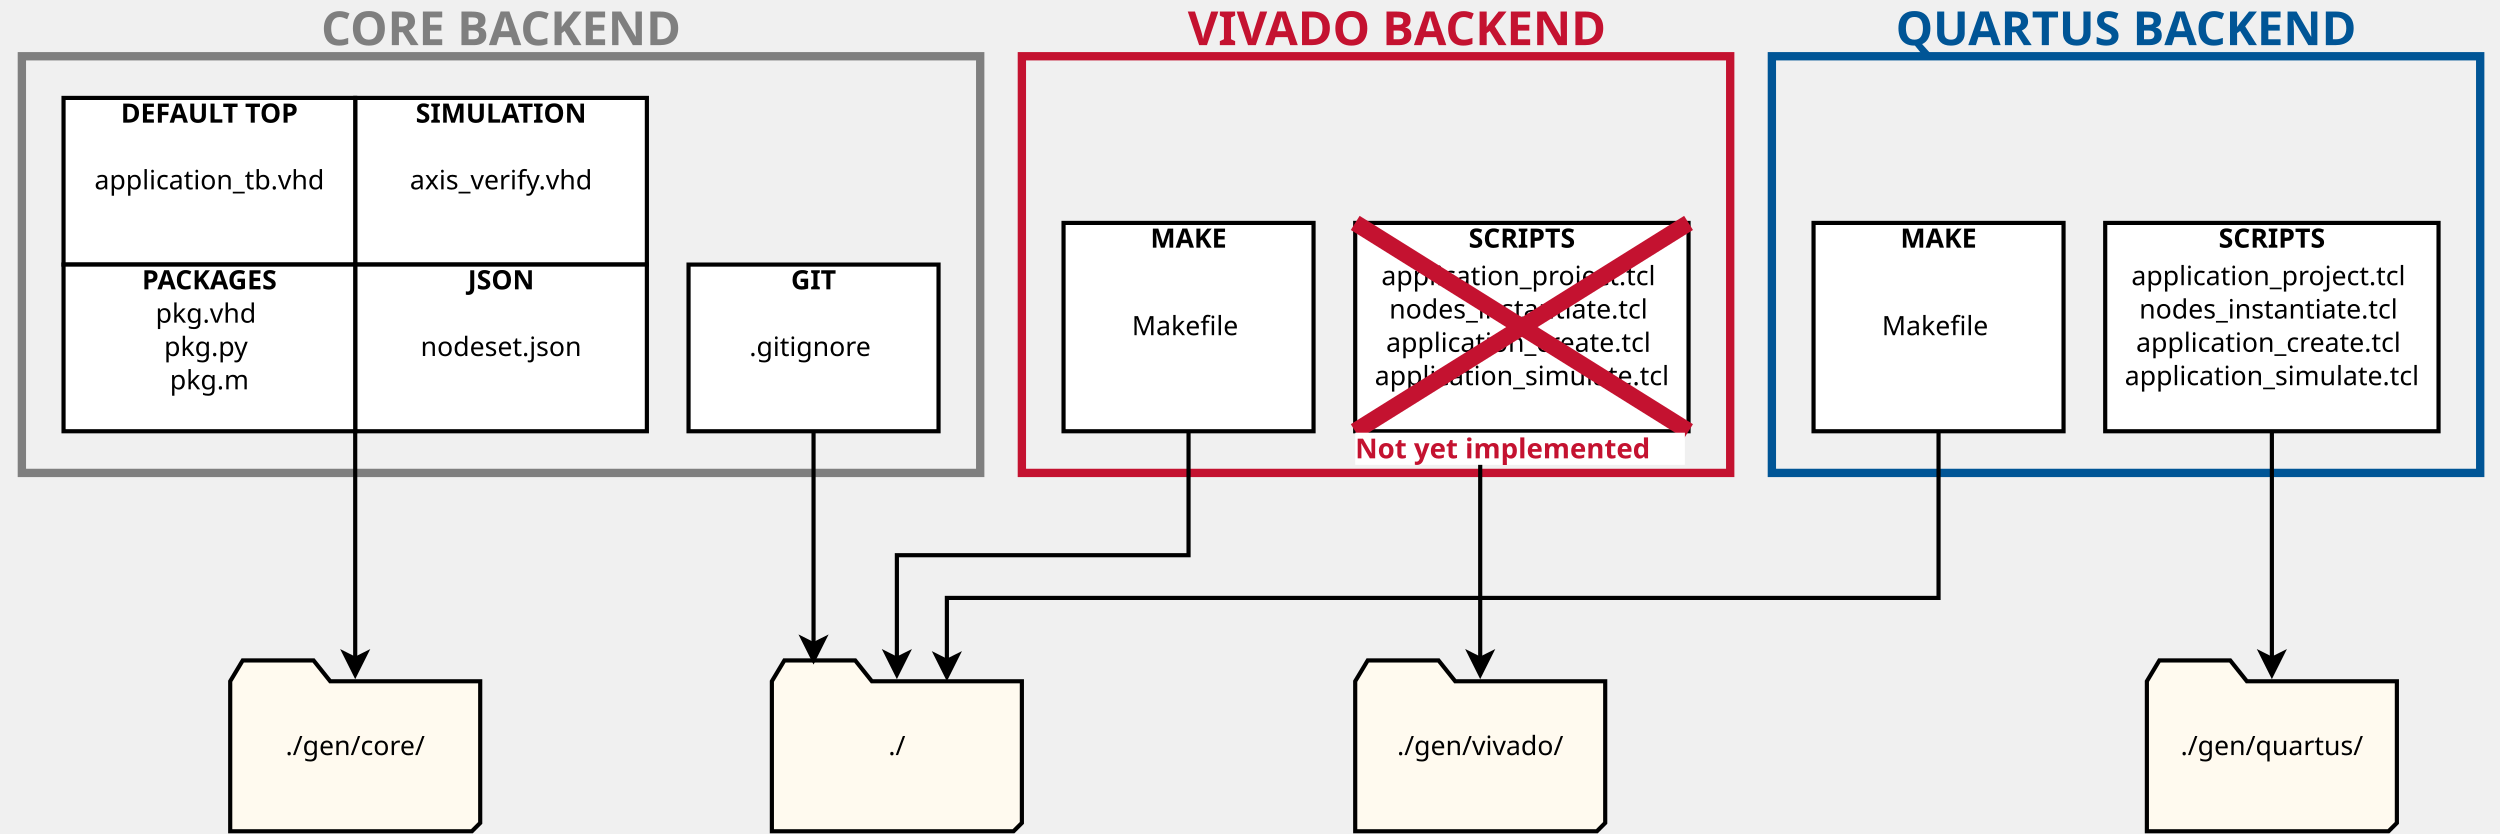
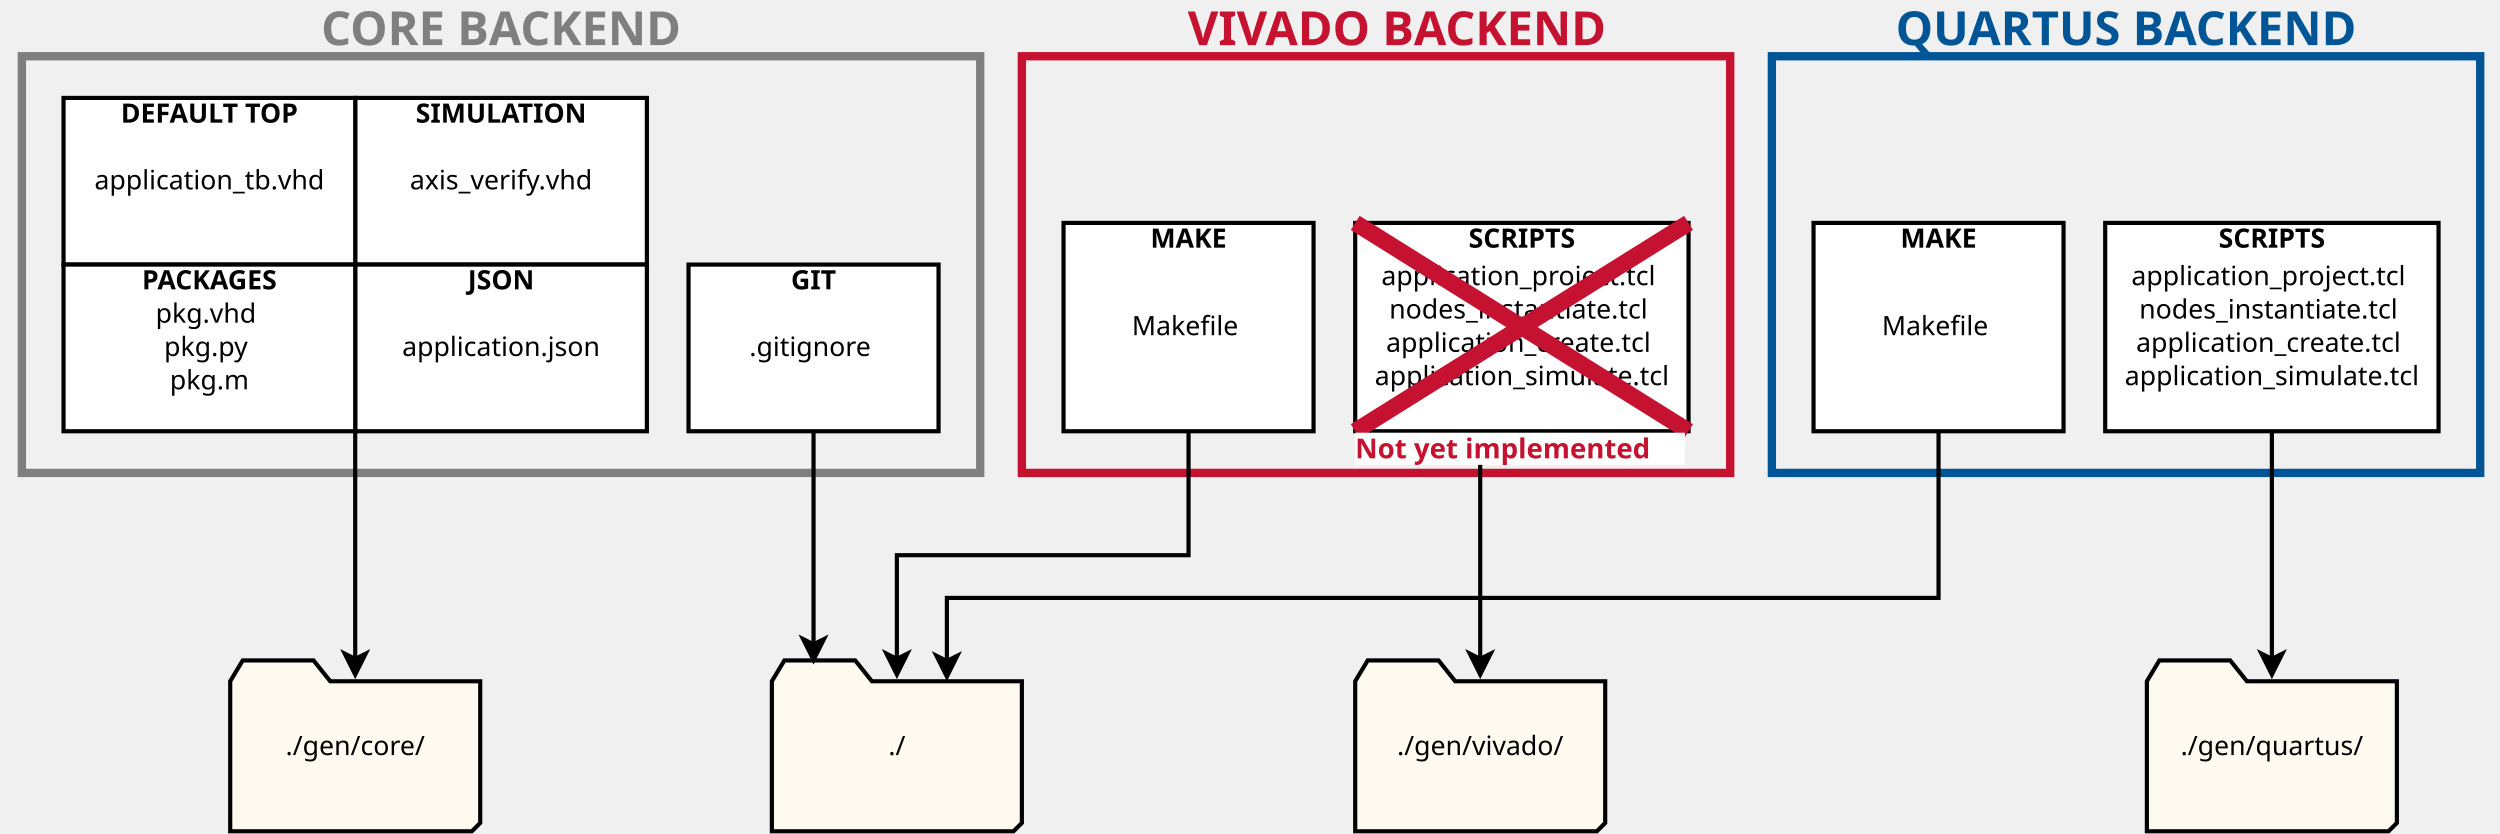
<svg xmlns="http://www.w3.org/2000/svg" width="60cm" height="20cm" viewBox="-423 -907 1185 400">
  <g id="Background">
    <rect style="fill: none; stroke-opacity: 1; stroke-width: 4; stroke: #c41230" x="60" y="-880" width="340" height="200" rx="0" ry="0" />
    <g>
      <rect style="fill: #ffffff; fill-opacity: 1; stroke-opacity: 1; stroke-width: 2; stroke: #000000" x="220" y="-800" width="160" height="100" rx="0" ry="0" />
      <text font-size="12.8" style="fill: #000000; fill-opacity: 1; stroke: none;text-anchor:middle;font-family:sans-serif;font-style:normal;font-weight:normal" x="300" y="-770.119">
        <tspan x="300" y="-770.119">application_project.tcl</tspan>
        <tspan x="300" y="-754.119">nodes_instantiate.tcl</tspan>
        <tspan x="300" y="-738.119">application_create.tcl</tspan>
        <tspan x="300" y="-722.119">application_simulate.tcl</tspan>
      </text>
    </g>
    <rect style="fill: none; stroke-opacity: 1; stroke-width: 4; stroke: #7f7f7f" x="-420" y="-880" width="460" height="200" rx="0" ry="0" />
    <polygon style="fill: #fffaef; fill-opacity: 1; stroke-opacity: 1; stroke-width: 2; stroke: #000000" fill-rule="evenodd" points="220,-580 226,-590 260,-590 268,-580 340,-580 340,-512 336,-508 220,-508 " />
    <text font-size="12.8" style="fill: #000000; fill-opacity: 1; stroke: none;text-anchor:middle;font-family:sans-serif;font-style:normal;font-weight:normal" x="280" y="-544.569">
      <tspan x="280" y="-544.569">./gen/vivado/</tspan>
    </text>
    <polygon style="fill: #fffaef; fill-opacity: 1; stroke-opacity: 1; stroke-width: 2; stroke: #000000" fill-rule="evenodd" points="-320,-580 -314,-590 -280,-590 -272,-580 -200,-580 -200,-512 -204,-508 -320,-508 " />
    <text font-size="12.8" style="fill: #000000; fill-opacity: 1; stroke: none;text-anchor:middle;font-family:sans-serif;font-style:normal;font-weight:normal" x="-260" y="-544.569">
      <tspan x="-260" y="-544.569">./gen/core/</tspan>
    </text>
    <polygon style="fill: #fffaef; fill-opacity: 1; stroke-opacity: 1; stroke-width: 2; stroke: #000000" fill-rule="evenodd" points="-60,-580 -54,-590 -20,-590 -12,-580 60,-580 60,-512 56,-508 -60,-508 " />
    <text font-size="12.8" style="fill: #000000; fill-opacity: 1; stroke: none;text-anchor:middle;font-family:sans-serif;font-style:normal;font-weight:normal" x="0" y="-544.569">
      <tspan x="0" y="-544.569">./</tspan>
    </text>
    <g>
      <line style="fill: none; stroke-opacity: 1; stroke-width: 2; stroke: #000000" x1="280" y1="-700" x2="280" y2="-590.744" />
      <polygon style="fill: #000000; fill-opacity: 1; stroke-opacity: 1; stroke-width: 2; stroke: #000000" fill-rule="evenodd" points="280,-583.244 275,-593.244 280,-590.744 285,-593.244 " />
    </g>
    <g>
      <line style="fill: none; stroke-opacity: 1; stroke-width: 2; stroke: #000000" x1="-260" y1="-711.428" x2="-260" y2="-590.718" />
      <polygon style="fill: #000000; fill-opacity: 1; stroke-opacity: 1; stroke-width: 2; stroke: #000000" fill-rule="evenodd" points="-260,-583.218 -265,-593.218 -260,-590.718 -255,-593.218 " />
    </g>
    <text font-size="22.578" style="fill: #7f7f7f; fill-opacity: 1; stroke: none;text-anchor:middle;font-family:sans-serif;font-style:normal;font-weight:700" x="-190" y="-885.325">
      <tspan x="-190" y="-885.325">CORE BACKEND</tspan>
    </text>
    <text font-size="22.578" style="fill: #c41230; fill-opacity: 1; stroke: none;text-anchor:middle;font-family:sans-serif;font-style:normal;font-weight:700" x="240" y="-885.325">
      <tspan x="240" y="-885.325">VIVADO BACKEND</tspan>
    </text>
    <rect style="fill: none; stroke-opacity: 1; stroke-width: 4; stroke: #005596" x="420" y="-880" width="340" height="200" rx="0" ry="0" />
    <text font-size="22.578" style="fill: #005596; fill-opacity: 1; stroke: none;text-anchor:middle;font-family:sans-serif;font-style:normal;font-weight:700" x="590" y="-885.325">
      <tspan x="590" y="-885.325">QUARTUS BACKEND</tspan>
    </text>
    <g>
      <rect style="fill: #ffffff; fill-opacity: 1; stroke-opacity: 1; stroke-width: 2; stroke: #000000" x="440" y="-800" width="120" height="100" rx="0" ry="0" />
      <text font-size="12.8" style="fill: #000000; fill-opacity: 1; stroke: none;text-anchor:middle;font-family:sans-serif;font-style:normal;font-weight:normal" x="500" y="-762.119">
        <tspan x="500" y="-762.119" />
        <tspan x="500" y="-746.119">Makefile</tspan>
        <tspan x="500" y="-730.119" />
      </text>
    </g>
    <g>
      <rect style="fill: #ffffff; fill-opacity: 1; stroke-opacity: 1; stroke-width: 2; stroke: #000000" x="580" y="-800" width="160" height="100" rx="0" ry="0" />
      <text font-size="12.8" style="fill: #000000; fill-opacity: 1; stroke: none;text-anchor:middle;font-family:sans-serif;font-style:normal;font-weight:normal" x="660" y="-770.119">
        <tspan x="660" y="-770.119">application_project.tcl</tspan>
        <tspan x="660" y="-754.119">nodes_instantiate.tcl</tspan>
        <tspan x="660" y="-738.119">application_create.tcl</tspan>
        <tspan x="660" y="-722.119">application_simulate.tcl</tspan>
      </text>
    </g>
    <g>
      <rect style="fill: #ffffff; fill-opacity: 1; stroke-opacity: 1; stroke-width: 2; stroke: #000000" x="80" y="-800" width="120" height="100" rx="0" ry="0" />
      <text font-size="12.8" style="fill: #000000; fill-opacity: 1; stroke: none;text-anchor:middle;font-family:sans-serif;font-style:normal;font-weight:normal" x="140" y="-762.119">
        <tspan x="140" y="-762.119" />
        <tspan x="140" y="-746.119">Makefile</tspan>
        <tspan x="140" y="-730.119" />
      </text>
    </g>
    <polygon style="fill: #fffaef; fill-opacity: 1; stroke-opacity: 1; stroke-width: 2; stroke: #000000" fill-rule="evenodd" points="600,-580 606,-590 640,-590 648,-580 720,-580 720,-512 716,-508 600,-508 " />
    <text font-size="12.8" style="fill: #000000; fill-opacity: 1; stroke: none;text-anchor:middle;font-family:sans-serif;font-style:normal;font-weight:normal" x="660" y="-544.569">
      <tspan x="660" y="-544.569">./gen/quartus/</tspan>
    </text>
    <g>
      <line style="fill: none; stroke-opacity: 1; stroke-width: 2; stroke: #000000" x1="660" y1="-700" x2="660" y2="-590.744" />
      <polygon style="fill: #000000; fill-opacity: 1; stroke-opacity: 1; stroke-width: 2; stroke: #000000" fill-rule="evenodd" points="660,-583.244 655,-593.244 660,-590.744 665,-593.244 " />
    </g>
    <g>
      <polyline style="fill: none; stroke-opacity: 1; stroke-width: 2; stroke: #000000" points="500,-700 500,-620 24,-620 24,-589.736 " />
      <polygon style="fill: #000000; fill-opacity: 1; stroke-opacity: 1; stroke-width: 2; stroke: #000000" fill-rule="evenodd" points="24,-582.236 19,-592.236 24,-589.736 29,-592.236 " />
    </g>
    <g>
      <polyline style="fill: none; stroke-opacity: 1; stroke-width: 2; stroke: #000000" points="140,-700 140,-640.501 0,-640.501 0,-590.739 " />
      <polygon style="fill: #000000; fill-opacity: 1; stroke-opacity: 1; stroke-width: 2; stroke: #000000" fill-rule="evenodd" points="0,-583.239 -5,-593.239 0,-590.739 5,-593.239 " />
    </g>
    <g>
      <rect style="fill: #ffffff; fill-opacity: 1; stroke-opacity: 1; stroke-width: 2; stroke: #000000" x="-100" y="-780" width="120" height="80" rx="0" ry="0" />
      <text font-size="12.8" style="fill: #000000; fill-opacity: 1; stroke: none;text-anchor:middle;font-family:sans-serif;font-style:normal;font-weight:normal" x="-40" y="-752.119">
        <tspan x="-40" y="-752.119" />
        <tspan x="-40" y="-736.119">.gitignore</tspan>
        <tspan x="-40" y="-720.119" />
      </text>
    </g>
    <g>
      <rect style="fill: #ffffff; fill-opacity: 1; stroke-opacity: 1; stroke-width: 2; stroke: #000000" x="-260" y="-860" width="140" height="80" rx="0" ry="0" />
      <text font-size="12.8" style="fill: #000000; fill-opacity: 1; stroke: none;text-anchor:middle;font-family:sans-serif;font-style:normal;font-weight:normal" x="-190" y="-816.119">
        <tspan x="-190" y="-816.119">axis_verify.vhd</tspan>
      </text>
    </g>
    <g>
      <rect style="fill: #ffffff; fill-opacity: 1; stroke-opacity: 1; stroke-width: 2; stroke: #000000" x="-400" y="-860" width="140" height="80" rx="0" ry="0" />
      <text font-size="12.8" style="fill: #000000; fill-opacity: 1; stroke: none;text-anchor:middle;font-family:sans-serif;font-style:normal;font-weight:normal" x="-330" y="-816.119">
        <tspan x="-330" y="-816.119">application_tb.vhd</tspan>
      </text>
    </g>
    <g>
      <rect style="fill: #ffffff; fill-opacity: 1; stroke-opacity: 1; stroke-width: 2; stroke: #000000" x="-260" y="-780" width="140" height="80" rx="0" ry="0" />
      <text font-size="12.8" style="fill: #000000; fill-opacity: 1; stroke: none;text-anchor:middle;font-family:sans-serif;font-style:normal;font-weight:normal" x="-190" y="-736.119">
-         <tspan x="-190" y="-736.119">nodeset.json</tspan>
+         <tspan x="-190" y="-736.119">application.json</tspan>
      </text>
    </g>
    <g>
      <line style="fill: none; stroke-opacity: 1; stroke-width: 2; stroke: #000000" x1="-40" y1="-700" x2="-40" y2="-597.736" />
      <polygon style="fill: #000000; fill-opacity: 1; stroke-opacity: 1; stroke-width: 2; stroke: #000000" fill-rule="evenodd" points="-40,-590.236 -45,-600.236 -40,-597.736 -35,-600.236 " />
    </g>
    <g>
      <rect style="fill: #ffffff; fill-opacity: 1; stroke-opacity: 1; stroke-width: 2; stroke: #000000" x="-400" y="-780" width="140" height="80" rx="0" ry="0" />
      <text font-size="12.8" style="fill: #000000; fill-opacity: 1; stroke: none;text-anchor:middle;font-family:sans-serif;font-style:normal;font-weight:normal" x="-330" y="-752.119">
        <tspan x="-330" y="-752.119">pkg.vhd</tspan>
        <tspan x="-330" y="-736.119">pkg.py</tspan>
        <tspan x="-330" y="-720.119">pkg.m</tspan>
      </text>
    </g>
    <text font-size="12.8" style="fill: #000000; fill-opacity: 1; stroke: none;text-anchor:middle;font-family:sans-serif;font-style:normal;font-weight:700" x="-330" y="-848.119">
      <tspan x="-330" y="-848.119">DEFAULT TOP</tspan>
    </text>
    <text font-size="12.8" style="fill: #000000; fill-opacity: 1; stroke: none;text-anchor:middle;font-family:sans-serif;font-style:normal;font-weight:700" x="-40" y="-768.119">
      <tspan x="-40" y="-768.119">GIT</tspan>
    </text>
    <text font-size="12.8" style="fill: #000000; fill-opacity: 1; stroke: none;text-anchor:middle;font-family:sans-serif;font-style:normal;font-weight:700" x="-190" y="-848.119">
      <tspan x="-190" y="-848.119">SIMULATION</tspan>
    </text>
    <text font-size="12.8" style="fill: #000000; fill-opacity: 1; stroke: none;text-anchor:middle;font-family:sans-serif;font-style:normal;font-weight:700" x="-190" y="-768.119">
      <tspan x="-190" y="-768.119">JSON</tspan>
    </text>
    <text font-size="12.8" style="fill: #000000; fill-opacity: 1; stroke: none;text-anchor:middle;font-family:sans-serif;font-style:normal;font-weight:700" x="-330" y="-768.119">
      <tspan x="-330" y="-768.119">PACKAGES</tspan>
    </text>
    <text font-size="12.8" style="fill: #000000; fill-opacity: 1; stroke: none;text-anchor:middle;font-family:sans-serif;font-style:normal;font-weight:700" x="140" y="-788.119">
      <tspan x="140" y="-788.119">MAKE</tspan>
    </text>
    <text font-size="12.8" style="fill: #000000; fill-opacity: 1; stroke: none;text-anchor:middle;font-family:sans-serif;font-style:normal;font-weight:700" x="660" y="-788.119">
      <tspan x="660" y="-788.119">SCRIPTS</tspan>
    </text>
    <text font-size="12.8" style="fill: #000000; fill-opacity: 1; stroke: none;text-anchor:middle;font-family:sans-serif;font-style:normal;font-weight:700" x="500" y="-788.119">
      <tspan x="500" y="-788.119">MAKE</tspan>
    </text>
    <line style="fill: none; stroke-opacity: 1; stroke-width: 8; stroke: #c41230" x1="220" y1="-800" x2="380" y2="-700" />
    <text font-size="12.8" style="fill: #000000; fill-opacity: 1; stroke: none;text-anchor:middle;font-family:sans-serif;font-style:normal;font-weight:700" x="300" y="-788.119">
      <tspan x="300" y="-788.119">SCRIPTS</tspan>
    </text>
    <line style="fill: none; stroke-opacity: 1; stroke-width: 8; stroke: #c41230" x1="220" y1="-700" x2="380" y2="-800" />
    <g>
      <rect style="fill: #ffffff; fill-opacity: 1; stroke: none" x="220" y="-699.302" width="158.25" height="15.428" />
      <text font-size="13.253" style="fill: #c41230; fill-opacity: 1; stroke: none;text-anchor:start;font-family:sans-serif;font-style:normal;font-weight:700" x="220" y="-687">
        <tspan x="220" y="-687">Not yet implemented</tspan>
      </text>
    </g>
  </g>
</svg>
